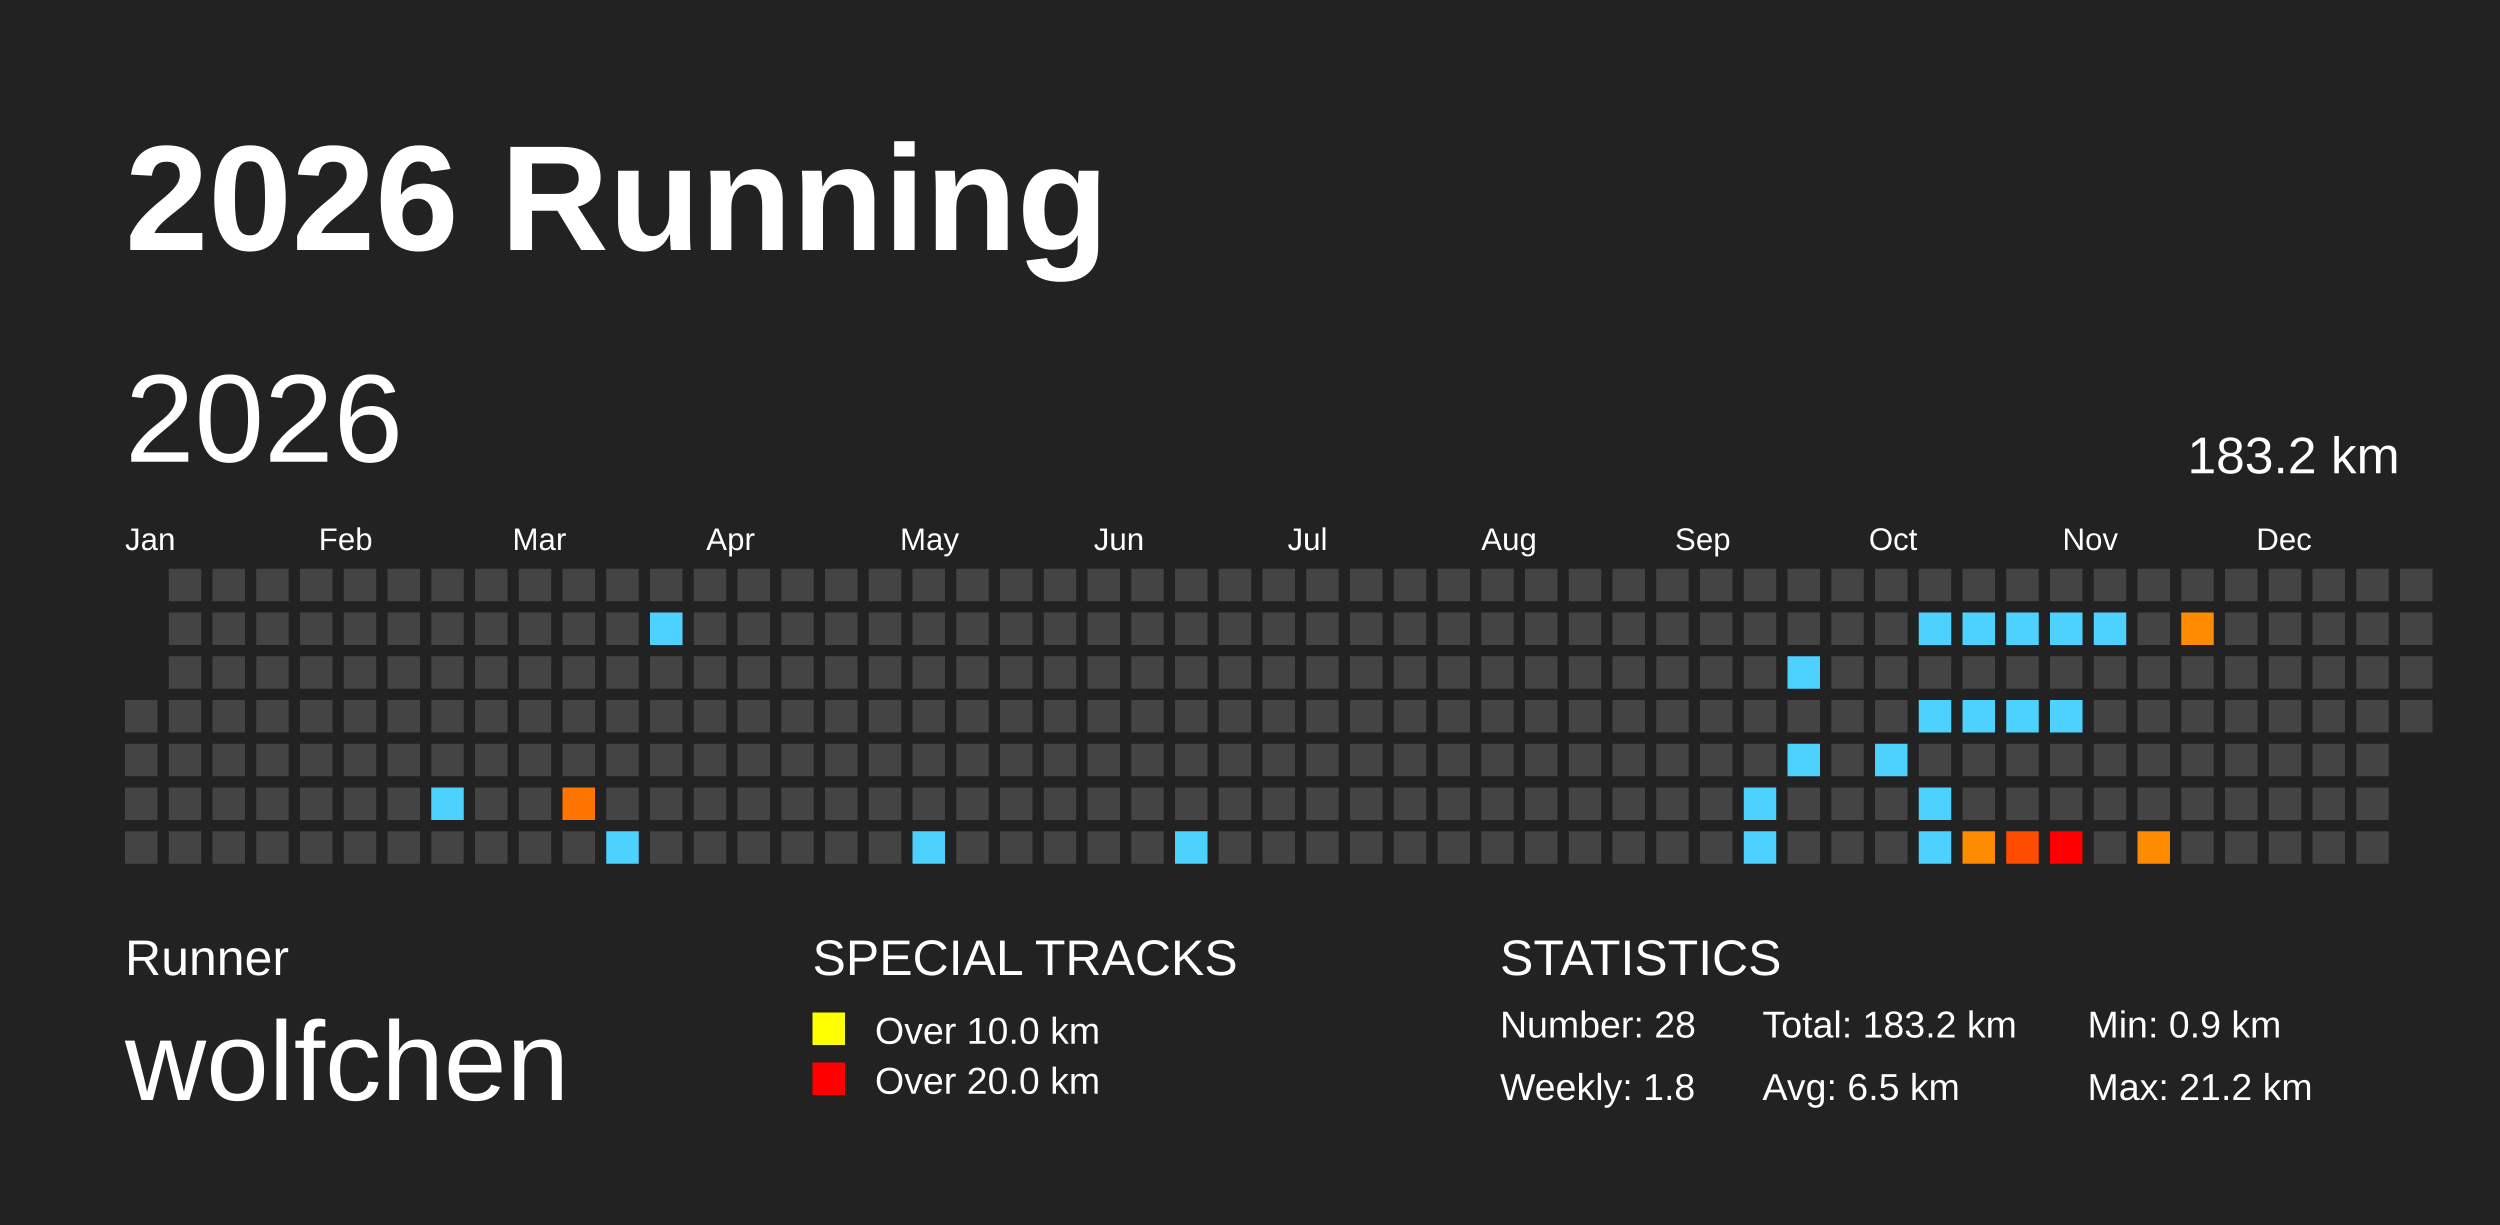
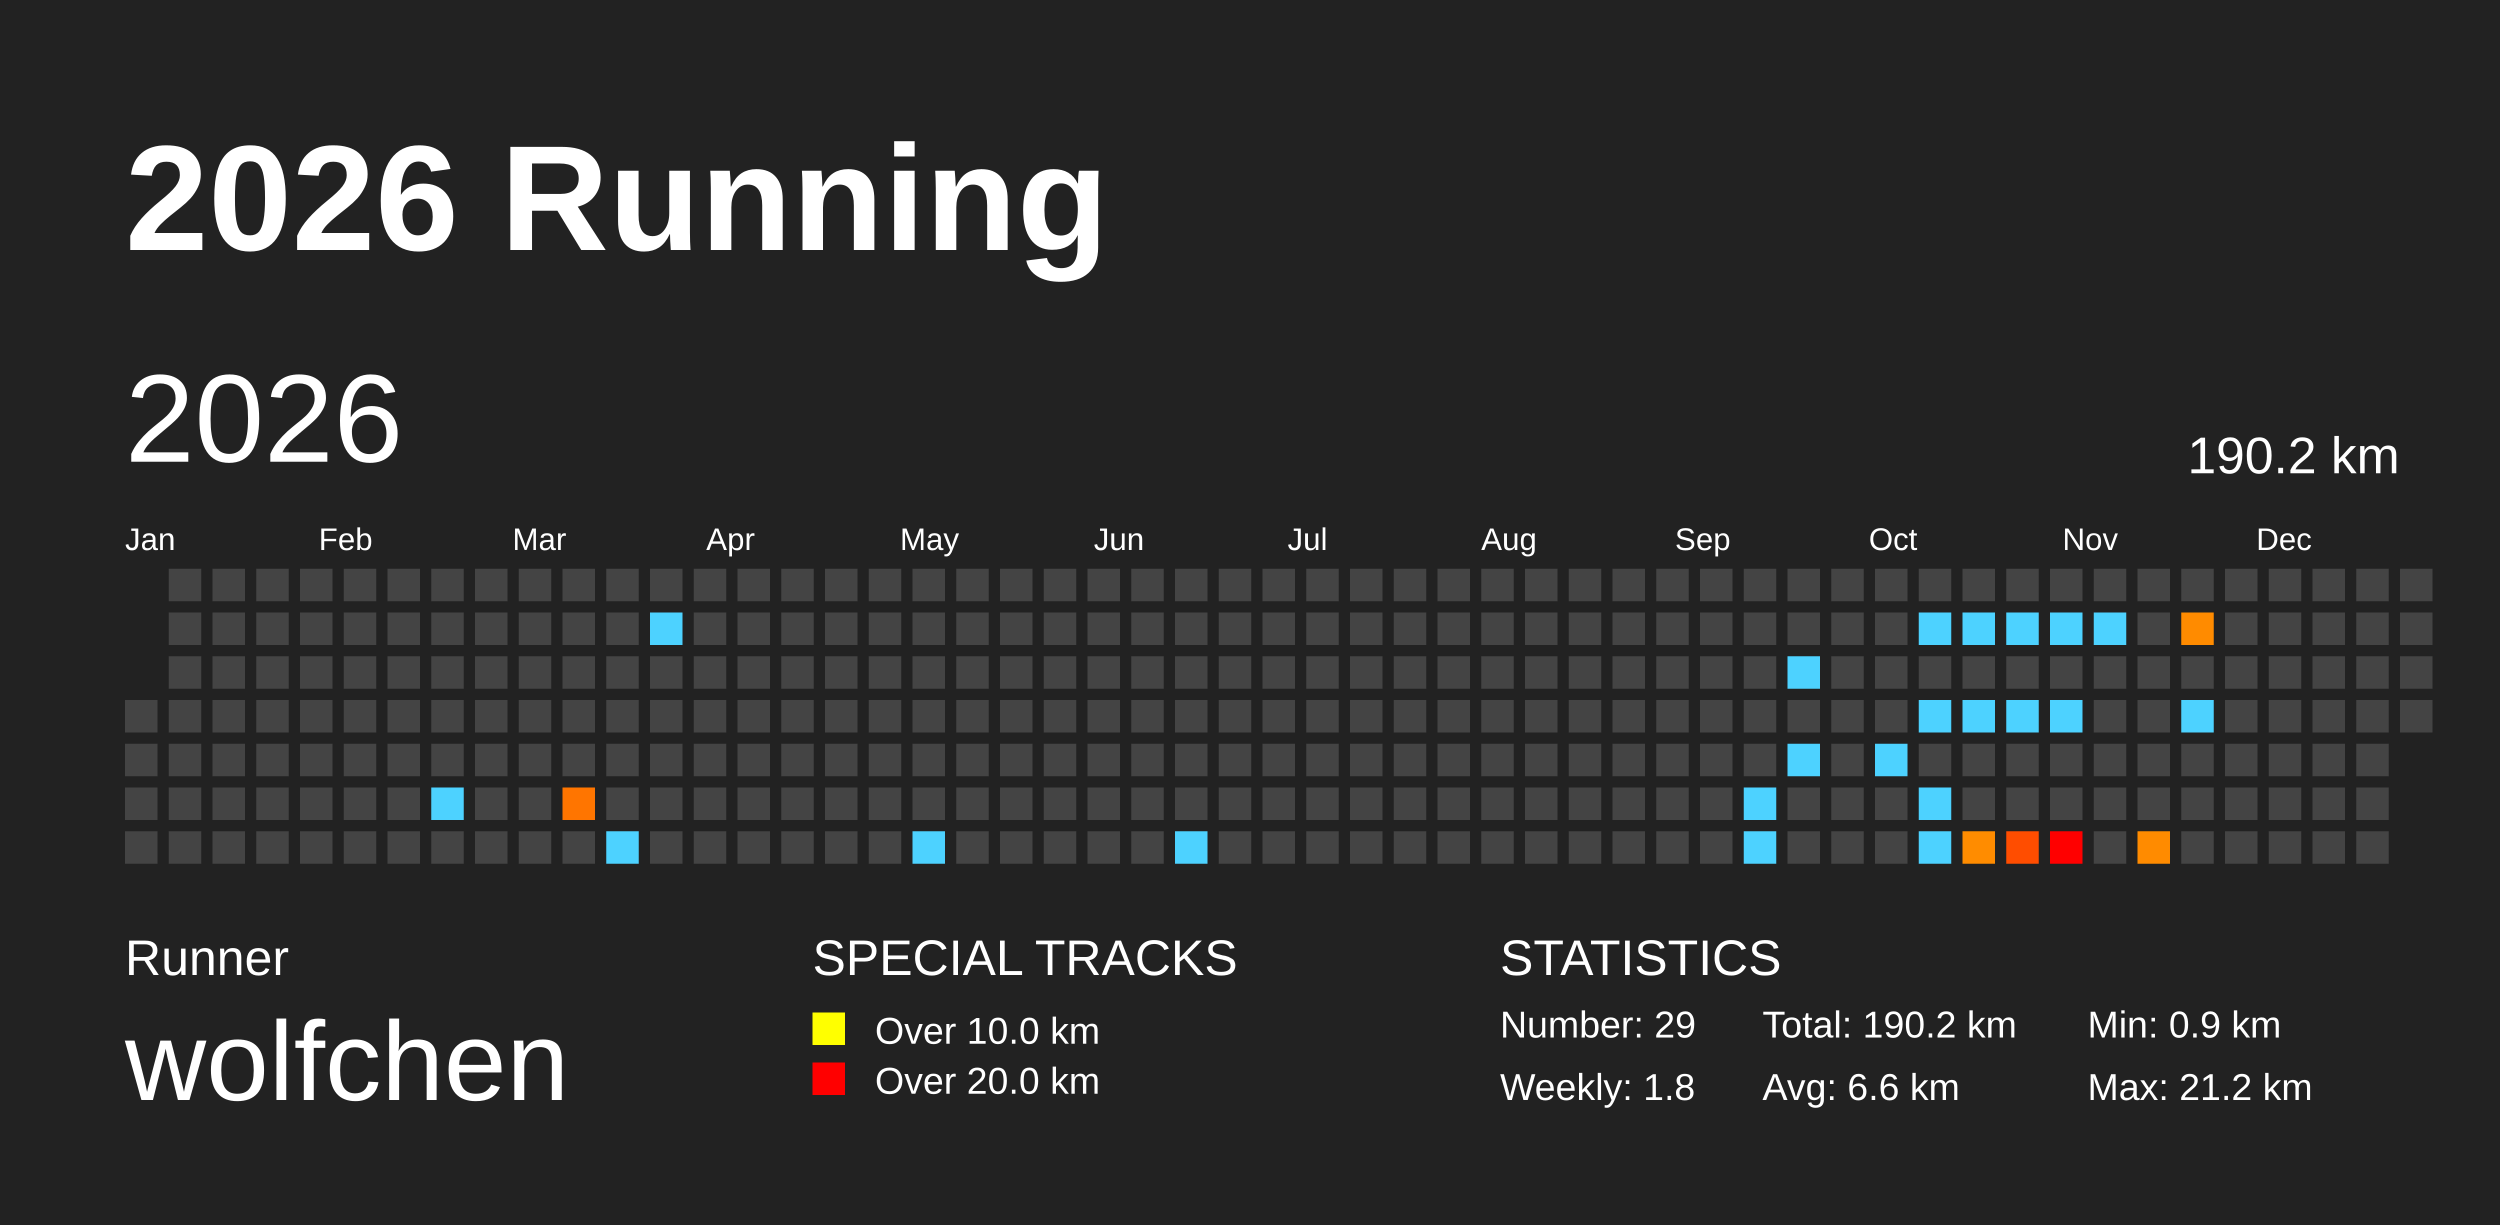
<svg xmlns="http://www.w3.org/2000/svg" baseProfile="full" height="98mm" version="1.1" viewBox="0,0,200,98" width="200mm">
  <defs />
  <rect fill="#222222" height="98" width="200" x="0" y="0" />
  <text fill="#FFFFFF" style="font-size:12px; font-family:Arial; font-weight:bold;" x="10" y="20">2026 Running</text>
  <text fill="#FFFFFF" style="font-size:4px; font-family:Arial" x="10" y="78">Runner</text>
  <text fill="#FFFFFF" style="font-size:9px; font-family:Arial" x="10" y="88">wolfchen</text>
  <text fill="#FFFFFF" style="font-size:4px; font-family:Arial" x="65" y="78">SPECIAL TRACKS</text>
  <rect fill="yellow" height="2.6" width="2.6" x="65" y="81" />
  <text fill="#FFFFFF" style="font-size:3px; font-family:Arial" x="70" y="83.5">Over 10.0 km</text>
  <rect fill="red" height="2.6" width="2.6" x="65" y="85" />
  <text fill="#FFFFFF" style="font-size:3px; font-family:Arial" x="70" y="87.5">Over 20.0 km</text>
  <text fill="#FFFFFF" style="font-size:4px; font-family:Arial" x="120" y="78">STATISTICS</text>
-   <text fill="#FFFFFF" style="font-size:3px; font-family:Arial" x="120" y="83">Number: 28</text>
+   <text fill="#FFFFFF" style="font-size:3px; font-family:Arial" x="120" y="83">Number: 29</text>
  <text fill="#FFFFFF" style="font-size:3px; font-family:Arial" x="120" y="88">Weekly: 1.8</text>
-   <text fill="#FFFFFF" style="font-size:3px; font-family:Arial" x="141" y="83">Total: 183.2 km</text>
-   <text fill="#FFFFFF" style="font-size:3px; font-family:Arial" x="141" y="88">Avg: 6.5 km</text>
+   <text fill="#FFFFFF" style="font-size:3px; font-family:Arial" x="141" y="83">Total: 190.2 km</text>
+   <text fill="#FFFFFF" style="font-size:3px; font-family:Arial" x="141" y="88">Avg: 6.6 km</text>
  <text fill="#FFFFFF" style="font-size:3px; font-family:Arial" x="167" y="83">Min: 0.9 km</text>
  <text fill="#FFFFFF" style="font-size:3px; font-family:Arial" x="167" y="88">Max: 21.2 km</text>
  <text dominant-baseline="hanging" fill="#FFFFFF" style="font-size:10.0px; font-family:Arial;" x="10" y="30">2026</text>
-   <text dominant-baseline="hanging" fill="#FFFFFF" style="font-size:4.125px; font-family:Arial;" x="175" y="35">183.2 km</text>
+   <text dominant-baseline="hanging" fill="#FFFFFF" style="font-size:4.125px; font-family:Arial;" x="175" y="35">190.2 km</text>
  <text fill="#FFFFFF" style="font-size:2.5px; font-family:Arial" x="10.0" y="44">Jan</text>
  <text fill="#FFFFFF" style="font-size:2.5px; font-family:Arial" x="25.5" y="44">Feb</text>
  <text fill="#FFFFFF" style="font-size:2.5px; font-family:Arial" x="41.0" y="44">Mar</text>
  <text fill="#FFFFFF" style="font-size:2.5px; font-family:Arial" x="56.5" y="44">Apr</text>
  <text fill="#FFFFFF" style="font-size:2.5px; font-family:Arial" x="72.0" y="44">May</text>
  <text fill="#FFFFFF" style="font-size:2.5px; font-family:Arial" x="87.5" y="44">Jun</text>
  <text fill="#FFFFFF" style="font-size:2.5px; font-family:Arial" x="103.0" y="44">Jul</text>
  <text fill="#FFFFFF" style="font-size:2.5px; font-family:Arial" x="118.5" y="44">Aug</text>
  <text fill="#FFFFFF" style="font-size:2.5px; font-family:Arial" x="134.0" y="44">Sep</text>
  <text fill="#FFFFFF" style="font-size:2.5px; font-family:Arial" x="149.5" y="44">Oct</text>
  <text fill="#FFFFFF" style="font-size:2.5px; font-family:Arial" x="165.0" y="44">Nov</text>
  <text fill="#FFFFFF" style="font-size:2.5px; font-family:Arial" x="180.5" y="44">Dec</text>
  <rect fill="#444444" height="2.6" width="2.6" x="10.0" y="56.0" />
  <rect fill="#444444" height="2.6" width="2.6" x="10.0" y="59.5" />
  <rect fill="#444444" height="2.6" width="2.6" x="10.0" y="63.0" />
  <rect fill="#444444" height="2.6" width="2.6" x="10.0" y="66.5" />
  <rect fill="#444444" height="2.6" width="2.6" x="13.5" y="45.5" />
  <rect fill="#444444" height="2.6" width="2.6" x="13.5" y="49.0" />
  <rect fill="#444444" height="2.6" width="2.6" x="13.5" y="52.5" />
  <rect fill="#444444" height="2.6" width="2.6" x="13.5" y="56.0" />
  <rect fill="#444444" height="2.6" width="2.6" x="13.5" y="59.5" />
  <rect fill="#444444" height="2.6" width="2.6" x="13.5" y="63.0" />
  <rect fill="#444444" height="2.6" width="2.6" x="13.5" y="66.5" />
  <rect fill="#444444" height="2.6" width="2.6" x="17.0" y="45.5" />
  <rect fill="#444444" height="2.6" width="2.6" x="17.0" y="49.0" />
  <rect fill="#444444" height="2.6" width="2.6" x="17.0" y="52.5" />
  <rect fill="#444444" height="2.6" width="2.6" x="17.0" y="56.0" />
  <rect fill="#444444" height="2.6" width="2.6" x="17.0" y="59.5" />
  <rect fill="#444444" height="2.6" width="2.6" x="17.0" y="63.0" />
  <rect fill="#444444" height="2.6" width="2.6" x="17.0" y="66.5" />
  <rect fill="#444444" height="2.6" width="2.6" x="20.5" y="45.5" />
  <rect fill="#444444" height="2.6" width="2.6" x="20.5" y="49.0" />
  <rect fill="#444444" height="2.6" width="2.6" x="20.5" y="52.5" />
  <rect fill="#444444" height="2.6" width="2.6" x="20.5" y="56.0" />
  <rect fill="#444444" height="2.6" width="2.6" x="20.5" y="59.5" />
  <rect fill="#444444" height="2.6" width="2.6" x="20.5" y="63.0" />
  <rect fill="#444444" height="2.6" width="2.6" x="20.5" y="66.5" />
  <rect fill="#444444" height="2.6" width="2.6" x="24.0" y="45.5" />
  <rect fill="#444444" height="2.6" width="2.6" x="24.0" y="49.0" />
  <rect fill="#444444" height="2.6" width="2.6" x="24.0" y="52.5" />
  <rect fill="#444444" height="2.6" width="2.6" x="24.0" y="56.0" />
  <rect fill="#444444" height="2.6" width="2.6" x="24.0" y="59.5" />
  <rect fill="#444444" height="2.6" width="2.6" x="24.0" y="63.0" />
  <rect fill="#444444" height="2.6" width="2.6" x="24.0" y="66.5" />
  <rect fill="#444444" height="2.6" width="2.6" x="27.5" y="45.5" />
  <rect fill="#444444" height="2.6" width="2.6" x="27.5" y="49.0" />
  <rect fill="#444444" height="2.6" width="2.6" x="27.5" y="52.5" />
  <rect fill="#444444" height="2.6" width="2.6" x="27.5" y="56.0" />
  <rect fill="#444444" height="2.6" width="2.6" x="27.5" y="59.5" />
  <rect fill="#444444" height="2.6" width="2.6" x="27.5" y="63.0" />
  <rect fill="#444444" height="2.6" width="2.6" x="27.5" y="66.5" />
  <rect fill="#444444" height="2.6" width="2.6" x="31.0" y="45.5" />
  <rect fill="#444444" height="2.6" width="2.6" x="31.0" y="49.0" />
  <rect fill="#444444" height="2.6" width="2.6" x="31.0" y="52.5" />
  <rect fill="#444444" height="2.6" width="2.6" x="31.0" y="56.0" />
  <rect fill="#444444" height="2.6" width="2.6" x="31.0" y="59.5" />
  <rect fill="#444444" height="2.6" width="2.6" x="31.0" y="63.0" />
  <rect fill="#444444" height="2.6" width="2.6" x="31.0" y="66.5" />
  <rect fill="#444444" height="2.6" width="2.6" x="34.5" y="45.5" />
  <rect fill="#444444" height="2.6" width="2.6" x="34.5" y="49.0" />
  <rect fill="#444444" height="2.6" width="2.6" x="34.5" y="52.5" />
  <rect fill="#444444" height="2.6" width="2.6" x="34.5" y="56.0" />
  <rect fill="#444444" height="2.6" width="2.6" x="34.5" y="59.5" />
  <rect fill="#4dd2ff" height="2.6" width="2.6" x="34.5" y="63.0" />
  <rect fill="#444444" height="2.6" width="2.6" x="34.5" y="66.5" />
  <rect fill="#444444" height="2.6" width="2.6" x="38.0" y="45.5" />
  <rect fill="#444444" height="2.6" width="2.6" x="38.0" y="49.0" />
  <rect fill="#444444" height="2.6" width="2.6" x="38.0" y="52.5" />
  <rect fill="#444444" height="2.6" width="2.6" x="38.0" y="56.0" />
  <rect fill="#444444" height="2.6" width="2.6" x="38.0" y="59.5" />
  <rect fill="#444444" height="2.6" width="2.6" x="38.0" y="63.0" />
  <rect fill="#444444" height="2.6" width="2.6" x="38.0" y="66.5" />
  <rect fill="#444444" height="2.6" width="2.6" x="41.5" y="45.5" />
  <rect fill="#444444" height="2.6" width="2.6" x="41.5" y="49.0" />
  <rect fill="#444444" height="2.6" width="2.6" x="41.5" y="52.5" />
  <rect fill="#444444" height="2.6" width="2.6" x="41.5" y="56.0" />
  <rect fill="#444444" height="2.6" width="2.6" x="41.5" y="59.5" />
  <rect fill="#444444" height="2.6" width="2.6" x="41.5" y="63.0" />
  <rect fill="#444444" height="2.6" width="2.6" x="41.5" y="66.5" />
  <rect fill="#444444" height="2.6" width="2.6" x="45.0" y="45.5" />
  <rect fill="#444444" height="2.6" width="2.6" x="45.0" y="49.0" />
  <rect fill="#444444" height="2.6" width="2.6" x="45.0" y="52.5" />
  <rect fill="#444444" height="2.6" width="2.6" x="45.0" y="56.0" />
  <rect fill="#444444" height="2.6" width="2.6" x="45.0" y="59.5" />
  <rect fill="#ff7500" height="2.6" width="2.6" x="45.0" y="63.0" />
  <rect fill="#444444" height="2.6" width="2.6" x="45.0" y="66.5" />
  <rect fill="#444444" height="2.6" width="2.6" x="48.5" y="45.5" />
  <rect fill="#444444" height="2.6" width="2.6" x="48.5" y="49.0" />
  <rect fill="#444444" height="2.6" width="2.6" x="48.5" y="52.5" />
  <rect fill="#444444" height="2.6" width="2.6" x="48.5" y="56.0" />
  <rect fill="#444444" height="2.6" width="2.6" x="48.5" y="59.5" />
  <rect fill="#444444" height="2.6" width="2.6" x="48.5" y="63.0" />
  <rect fill="#4dd2ff" height="2.6" width="2.6" x="48.5" y="66.5" />
  <rect fill="#444444" height="2.6" width="2.6" x="52.0" y="45.5" />
  <rect fill="#4dd2ff" height="2.6" width="2.6" x="52.0" y="49.0" />
  <rect fill="#444444" height="2.6" width="2.6" x="52.0" y="52.5" />
  <rect fill="#444444" height="2.6" width="2.6" x="52.0" y="56.0" />
  <rect fill="#444444" height="2.6" width="2.6" x="52.0" y="59.5" />
  <rect fill="#444444" height="2.6" width="2.6" x="52.0" y="63.0" />
  <rect fill="#444444" height="2.6" width="2.6" x="52.0" y="66.5" />
  <rect fill="#444444" height="2.6" width="2.6" x="55.5" y="45.5" />
  <rect fill="#444444" height="2.6" width="2.6" x="55.5" y="49.0" />
  <rect fill="#444444" height="2.6" width="2.6" x="55.5" y="52.5" />
  <rect fill="#444444" height="2.6" width="2.6" x="55.5" y="56.0" />
  <rect fill="#444444" height="2.6" width="2.6" x="55.5" y="59.5" />
  <rect fill="#444444" height="2.6" width="2.6" x="55.5" y="63.0" />
  <rect fill="#444444" height="2.6" width="2.6" x="55.5" y="66.5" />
  <rect fill="#444444" height="2.6" width="2.6" x="59.0" y="45.5" />
  <rect fill="#444444" height="2.6" width="2.6" x="59.0" y="49.0" />
  <rect fill="#444444" height="2.6" width="2.6" x="59.0" y="52.5" />
  <rect fill="#444444" height="2.6" width="2.6" x="59.0" y="56.0" />
  <rect fill="#444444" height="2.6" width="2.6" x="59.0" y="59.5" />
  <rect fill="#444444" height="2.6" width="2.6" x="59.0" y="63.0" />
  <rect fill="#444444" height="2.6" width="2.6" x="59.0" y="66.5" />
  <rect fill="#444444" height="2.6" width="2.6" x="62.5" y="45.5" />
  <rect fill="#444444" height="2.6" width="2.6" x="62.5" y="49.0" />
  <rect fill="#444444" height="2.6" width="2.6" x="62.5" y="52.5" />
  <rect fill="#444444" height="2.6" width="2.6" x="62.5" y="56.0" />
  <rect fill="#444444" height="2.6" width="2.6" x="62.5" y="59.5" />
  <rect fill="#444444" height="2.6" width="2.6" x="62.5" y="63.0" />
  <rect fill="#444444" height="2.6" width="2.6" x="62.5" y="66.5" />
  <rect fill="#444444" height="2.6" width="2.6" x="66.0" y="45.5" />
  <rect fill="#444444" height="2.6" width="2.6" x="66.0" y="49.0" />
  <rect fill="#444444" height="2.6" width="2.6" x="66.0" y="52.5" />
  <rect fill="#444444" height="2.6" width="2.6" x="66.0" y="56.0" />
  <rect fill="#444444" height="2.6" width="2.6" x="66.0" y="59.5" />
  <rect fill="#444444" height="2.6" width="2.6" x="66.0" y="63.0" />
  <rect fill="#444444" height="2.6" width="2.6" x="66.0" y="66.5" />
  <rect fill="#444444" height="2.6" width="2.6" x="69.5" y="45.5" />
  <rect fill="#444444" height="2.6" width="2.6" x="69.5" y="49.0" />
  <rect fill="#444444" height="2.6" width="2.6" x="69.5" y="52.5" />
  <rect fill="#444444" height="2.6" width="2.6" x="69.5" y="56.0" />
  <rect fill="#444444" height="2.6" width="2.6" x="69.5" y="59.5" />
  <rect fill="#444444" height="2.6" width="2.6" x="69.5" y="63.0" />
  <rect fill="#444444" height="2.6" width="2.6" x="69.5" y="66.5" />
  <rect fill="#444444" height="2.6" width="2.6" x="73.0" y="45.5" />
  <rect fill="#444444" height="2.6" width="2.6" x="73.0" y="49.0" />
  <rect fill="#444444" height="2.6" width="2.6" x="73.0" y="52.5" />
  <rect fill="#444444" height="2.6" width="2.6" x="73.0" y="56.0" />
  <rect fill="#444444" height="2.6" width="2.6" x="73.0" y="59.5" />
  <rect fill="#444444" height="2.6" width="2.6" x="73.0" y="63.0" />
  <rect fill="#4dd2ff" height="2.6" width="2.6" x="73.0" y="66.5" />
  <rect fill="#444444" height="2.6" width="2.6" x="76.5" y="45.5" />
  <rect fill="#444444" height="2.6" width="2.6" x="76.5" y="49.0" />
  <rect fill="#444444" height="2.6" width="2.6" x="76.5" y="52.5" />
  <rect fill="#444444" height="2.6" width="2.6" x="76.5" y="56.0" />
  <rect fill="#444444" height="2.6" width="2.6" x="76.5" y="59.5" />
  <rect fill="#444444" height="2.6" width="2.6" x="76.5" y="63.0" />
  <rect fill="#444444" height="2.6" width="2.6" x="76.5" y="66.5" />
  <rect fill="#444444" height="2.6" width="2.6" x="80.0" y="45.5" />
  <rect fill="#444444" height="2.6" width="2.6" x="80.0" y="49.0" />
  <rect fill="#444444" height="2.6" width="2.6" x="80.0" y="52.5" />
  <rect fill="#444444" height="2.6" width="2.6" x="80.0" y="56.0" />
  <rect fill="#444444" height="2.6" width="2.6" x="80.0" y="59.5" />
  <rect fill="#444444" height="2.6" width="2.6" x="80.0" y="63.0" />
  <rect fill="#444444" height="2.6" width="2.6" x="80.0" y="66.5" />
  <rect fill="#444444" height="2.6" width="2.6" x="83.5" y="45.5" />
  <rect fill="#444444" height="2.6" width="2.6" x="83.5" y="49.0" />
  <rect fill="#444444" height="2.6" width="2.6" x="83.5" y="52.5" />
  <rect fill="#444444" height="2.6" width="2.6" x="83.5" y="56.0" />
  <rect fill="#444444" height="2.6" width="2.6" x="83.5" y="59.5" />
  <rect fill="#444444" height="2.6" width="2.6" x="83.5" y="63.0" />
  <rect fill="#444444" height="2.6" width="2.6" x="83.5" y="66.5" />
  <rect fill="#444444" height="2.6" width="2.6" x="87.0" y="45.5" />
  <rect fill="#444444" height="2.6" width="2.6" x="87.0" y="49.0" />
  <rect fill="#444444" height="2.6" width="2.6" x="87.0" y="52.5" />
  <rect fill="#444444" height="2.6" width="2.6" x="87.0" y="56.0" />
  <rect fill="#444444" height="2.6" width="2.6" x="87.0" y="59.5" />
  <rect fill="#444444" height="2.6" width="2.6" x="87.0" y="63.0" />
  <rect fill="#444444" height="2.6" width="2.6" x="87.0" y="66.5" />
  <rect fill="#444444" height="2.6" width="2.6" x="90.5" y="45.5" />
  <rect fill="#444444" height="2.6" width="2.6" x="90.5" y="49.0" />
  <rect fill="#444444" height="2.6" width="2.6" x="90.5" y="52.5" />
  <rect fill="#444444" height="2.6" width="2.6" x="90.5" y="56.0" />
  <rect fill="#444444" height="2.6" width="2.6" x="90.5" y="59.5" />
  <rect fill="#444444" height="2.6" width="2.6" x="90.5" y="63.0" />
  <rect fill="#444444" height="2.6" width="2.6" x="90.5" y="66.5" />
  <rect fill="#444444" height="2.6" width="2.6" x="94.0" y="45.5" />
  <rect fill="#444444" height="2.6" width="2.6" x="94.0" y="49.0" />
  <rect fill="#444444" height="2.6" width="2.6" x="94.0" y="52.5" />
  <rect fill="#444444" height="2.6" width="2.6" x="94.0" y="56.0" />
  <rect fill="#444444" height="2.6" width="2.6" x="94.0" y="59.5" />
  <rect fill="#444444" height="2.6" width="2.6" x="94.0" y="63.0" />
  <rect fill="#4dd2ff" height="2.6" width="2.6" x="94.0" y="66.5" />
  <rect fill="#444444" height="2.6" width="2.6" x="97.5" y="45.5" />
  <rect fill="#444444" height="2.6" width="2.6" x="97.5" y="49.0" />
  <rect fill="#444444" height="2.6" width="2.6" x="97.5" y="52.5" />
  <rect fill="#444444" height="2.6" width="2.6" x="97.5" y="56.0" />
  <rect fill="#444444" height="2.6" width="2.6" x="97.5" y="59.5" />
  <rect fill="#444444" height="2.6" width="2.6" x="97.5" y="63.0" />
  <rect fill="#444444" height="2.6" width="2.6" x="97.5" y="66.5" />
  <rect fill="#444444" height="2.6" width="2.6" x="101.0" y="45.5" />
  <rect fill="#444444" height="2.6" width="2.6" x="101.0" y="49.0" />
  <rect fill="#444444" height="2.6" width="2.6" x="101.0" y="52.5" />
  <rect fill="#444444" height="2.6" width="2.6" x="101.0" y="56.0" />
  <rect fill="#444444" height="2.6" width="2.6" x="101.0" y="59.5" />
  <rect fill="#444444" height="2.6" width="2.6" x="101.0" y="63.0" />
  <rect fill="#444444" height="2.6" width="2.6" x="101.0" y="66.5" />
  <rect fill="#444444" height="2.6" width="2.6" x="104.5" y="45.5" />
  <rect fill="#444444" height="2.6" width="2.6" x="104.5" y="49.0" />
  <rect fill="#444444" height="2.6" width="2.6" x="104.5" y="52.5" />
  <rect fill="#444444" height="2.6" width="2.6" x="104.5" y="56.0" />
  <rect fill="#444444" height="2.6" width="2.6" x="104.5" y="59.5" />
  <rect fill="#444444" height="2.6" width="2.6" x="104.5" y="63.0" />
  <rect fill="#444444" height="2.6" width="2.6" x="104.5" y="66.5" />
  <rect fill="#444444" height="2.6" width="2.6" x="108.0" y="45.5" />
  <rect fill="#444444" height="2.6" width="2.6" x="108.0" y="49.0" />
  <rect fill="#444444" height="2.6" width="2.6" x="108.0" y="52.5" />
  <rect fill="#444444" height="2.6" width="2.6" x="108.0" y="56.0" />
  <rect fill="#444444" height="2.6" width="2.6" x="108.0" y="59.5" />
  <rect fill="#444444" height="2.6" width="2.6" x="108.0" y="63.0" />
  <rect fill="#444444" height="2.6" width="2.6" x="108.0" y="66.5" />
  <rect fill="#444444" height="2.6" width="2.6" x="111.5" y="45.5" />
  <rect fill="#444444" height="2.6" width="2.6" x="111.5" y="49.0" />
  <rect fill="#444444" height="2.6" width="2.6" x="111.5" y="52.5" />
  <rect fill="#444444" height="2.6" width="2.6" x="111.5" y="56.0" />
  <rect fill="#444444" height="2.6" width="2.6" x="111.5" y="59.5" />
  <rect fill="#444444" height="2.6" width="2.6" x="111.5" y="63.0" />
  <rect fill="#444444" height="2.6" width="2.6" x="111.5" y="66.5" />
  <rect fill="#444444" height="2.6" width="2.6" x="115.0" y="45.5" />
  <rect fill="#444444" height="2.6" width="2.6" x="115.0" y="49.0" />
  <rect fill="#444444" height="2.6" width="2.6" x="115.0" y="52.5" />
  <rect fill="#444444" height="2.6" width="2.6" x="115.0" y="56.0" />
  <rect fill="#444444" height="2.6" width="2.6" x="115.0" y="59.5" />
  <rect fill="#444444" height="2.6" width="2.6" x="115.0" y="63.0" />
  <rect fill="#444444" height="2.6" width="2.6" x="115.0" y="66.5" />
  <rect fill="#444444" height="2.6" width="2.6" x="118.5" y="45.5" />
  <rect fill="#444444" height="2.6" width="2.6" x="118.5" y="49.0" />
  <rect fill="#444444" height="2.6" width="2.6" x="118.5" y="52.5" />
  <rect fill="#444444" height="2.6" width="2.6" x="118.5" y="56.0" />
  <rect fill="#444444" height="2.6" width="2.6" x="118.5" y="59.5" />
  <rect fill="#444444" height="2.6" width="2.6" x="118.5" y="63.0" />
  <rect fill="#444444" height="2.6" width="2.6" x="118.5" y="66.5" />
  <rect fill="#444444" height="2.6" width="2.6" x="122.0" y="45.5" />
  <rect fill="#444444" height="2.6" width="2.6" x="122.0" y="49.0" />
  <rect fill="#444444" height="2.6" width="2.6" x="122.0" y="52.5" />
  <rect fill="#444444" height="2.6" width="2.6" x="122.0" y="56.0" />
  <rect fill="#444444" height="2.6" width="2.6" x="122.0" y="59.5" />
  <rect fill="#444444" height="2.6" width="2.6" x="122.0" y="63.0" />
  <rect fill="#444444" height="2.6" width="2.6" x="122.0" y="66.5" />
  <rect fill="#444444" height="2.6" width="2.6" x="125.5" y="45.5" />
  <rect fill="#444444" height="2.6" width="2.6" x="125.5" y="49.0" />
  <rect fill="#444444" height="2.6" width="2.6" x="125.5" y="52.5" />
  <rect fill="#444444" height="2.6" width="2.6" x="125.5" y="56.0" />
  <rect fill="#444444" height="2.6" width="2.6" x="125.5" y="59.5" />
  <rect fill="#444444" height="2.6" width="2.6" x="125.5" y="63.0" />
  <rect fill="#444444" height="2.6" width="2.6" x="125.5" y="66.5" />
  <rect fill="#444444" height="2.6" width="2.6" x="129.0" y="45.5" />
  <rect fill="#444444" height="2.6" width="2.6" x="129.0" y="49.0" />
  <rect fill="#444444" height="2.6" width="2.6" x="129.0" y="52.5" />
  <rect fill="#444444" height="2.6" width="2.6" x="129.0" y="56.0" />
  <rect fill="#444444" height="2.6" width="2.6" x="129.0" y="59.5" />
  <rect fill="#444444" height="2.6" width="2.6" x="129.0" y="63.0" />
  <rect fill="#444444" height="2.6" width="2.6" x="129.0" y="66.5" />
  <rect fill="#444444" height="2.6" width="2.6" x="132.5" y="45.5" />
  <rect fill="#444444" height="2.6" width="2.6" x="132.5" y="49.0" />
  <rect fill="#444444" height="2.6" width="2.6" x="132.5" y="52.5" />
  <rect fill="#444444" height="2.6" width="2.6" x="132.5" y="56.0" />
  <rect fill="#444444" height="2.6" width="2.6" x="132.5" y="59.5" />
  <rect fill="#444444" height="2.6" width="2.6" x="132.5" y="63.0" />
  <rect fill="#444444" height="2.6" width="2.6" x="132.5" y="66.5" />
  <rect fill="#444444" height="2.6" width="2.6" x="136.0" y="45.5" />
  <rect fill="#444444" height="2.6" width="2.6" x="136.0" y="49.0" />
  <rect fill="#444444" height="2.6" width="2.6" x="136.0" y="52.5" />
  <rect fill="#444444" height="2.6" width="2.6" x="136.0" y="56.0" />
  <rect fill="#444444" height="2.6" width="2.6" x="136.0" y="59.5" />
  <rect fill="#444444" height="2.6" width="2.6" x="136.0" y="63.0" />
  <rect fill="#444444" height="2.6" width="2.6" x="136.0" y="66.5" />
  <rect fill="#444444" height="2.6" width="2.6" x="139.5" y="45.5" />
  <rect fill="#444444" height="2.6" width="2.6" x="139.5" y="49.0" />
  <rect fill="#444444" height="2.6" width="2.6" x="139.5" y="52.5" />
  <rect fill="#444444" height="2.6" width="2.6" x="139.5" y="56.0" />
  <rect fill="#444444" height="2.6" width="2.6" x="139.5" y="59.5" />
  <rect fill="#4dd2ff" height="2.6" width="2.6" x="139.5" y="63.0" />
  <rect fill="#4dd2ff" height="2.6" width="2.6" x="139.5" y="66.5" />
  <rect fill="#444444" height="2.6" width="2.6" x="143.0" y="45.5" />
  <rect fill="#444444" height="2.6" width="2.6" x="143.0" y="49.0" />
  <rect fill="#4dd2ff" height="2.6" width="2.6" x="143.0" y="52.5" />
  <rect fill="#444444" height="2.6" width="2.6" x="143.0" y="56.0" />
  <rect fill="#4dd2ff" height="2.6" width="2.6" x="143.0" y="59.5" />
  <rect fill="#444444" height="2.6" width="2.6" x="143.0" y="63.0" />
  <rect fill="#444444" height="2.6" width="2.6" x="143.0" y="66.5" />
  <rect fill="#444444" height="2.6" width="2.6" x="146.5" y="45.5" />
  <rect fill="#444444" height="2.6" width="2.6" x="146.5" y="49.0" />
  <rect fill="#444444" height="2.6" width="2.6" x="146.5" y="52.5" />
  <rect fill="#444444" height="2.6" width="2.6" x="146.5" y="56.0" />
  <rect fill="#444444" height="2.6" width="2.6" x="146.5" y="59.5" />
  <rect fill="#444444" height="2.6" width="2.6" x="146.5" y="63.0" />
  <rect fill="#444444" height="2.6" width="2.6" x="146.5" y="66.5" />
  <rect fill="#444444" height="2.6" width="2.6" x="150.0" y="45.5" />
  <rect fill="#444444" height="2.6" width="2.6" x="150.0" y="49.0" />
  <rect fill="#444444" height="2.6" width="2.6" x="150.0" y="52.5" />
  <rect fill="#444444" height="2.6" width="2.6" x="150.0" y="56.0" />
  <rect fill="#4dd2ff" height="2.6" width="2.6" x="150.0" y="59.5" />
  <rect fill="#444444" height="2.6" width="2.6" x="150.0" y="63.0" />
  <rect fill="#444444" height="2.6" width="2.6" x="150.0" y="66.5" />
  <rect fill="#444444" height="2.6" width="2.6" x="153.5" y="45.5" />
  <rect fill="#4dd2ff" height="2.6" width="2.6" x="153.5" y="49.0" />
  <rect fill="#444444" height="2.6" width="2.6" x="153.5" y="52.5" />
  <rect fill="#4dd2ff" height="2.6" width="2.6" x="153.5" y="56.0" />
  <rect fill="#444444" height="2.6" width="2.6" x="153.5" y="59.5" />
  <rect fill="#4dd2ff" height="2.6" width="2.6" x="153.5" y="63.0" />
  <rect fill="#4dd2ff" height="2.6" width="2.6" x="153.5" y="66.5" />
  <rect fill="#444444" height="2.6" width="2.6" x="157.0" y="45.5" />
  <rect fill="#4dd2ff" height="2.6" width="2.6" x="157.0" y="49.0" />
  <rect fill="#444444" height="2.6" width="2.6" x="157.0" y="52.5" />
  <rect fill="#4dd2ff" height="2.6" width="2.6" x="157.0" y="56.0" />
  <rect fill="#444444" height="2.6" width="2.6" x="157.0" y="59.5" />
  <rect fill="#444444" height="2.6" width="2.6" x="157.0" y="63.0" />
  <rect fill="#ff8c00" height="2.6" width="2.6" x="157.0" y="66.5" />
  <rect fill="#444444" height="2.6" width="2.6" x="160.5" y="45.5" />
  <rect fill="#4dd2ff" height="2.6" width="2.6" x="160.5" y="49.0" />
  <rect fill="#444444" height="2.6" width="2.6" x="160.5" y="52.5" />
  <rect fill="#4dd2ff" height="2.6" width="2.6" x="160.5" y="56.0" />
  <rect fill="#444444" height="2.6" width="2.6" x="160.5" y="59.5" />
  <rect fill="#444444" height="2.6" width="2.6" x="160.5" y="63.0" />
  <rect fill="#ff4d00" height="2.6" width="2.6" x="160.5" y="66.5" />
  <rect fill="#444444" height="2.6" width="2.6" x="164.0" y="45.5" />
  <rect fill="#4dd2ff" height="2.6" width="2.6" x="164.0" y="49.0" />
  <rect fill="#444444" height="2.6" width="2.6" x="164.0" y="52.5" />
  <rect fill="#4dd2ff" height="2.6" width="2.6" x="164.0" y="56.0" />
  <rect fill="#444444" height="2.6" width="2.6" x="164.0" y="59.5" />
  <rect fill="#444444" height="2.6" width="2.6" x="164.0" y="63.0" />
  <rect fill="red" height="2.6" width="2.6" x="164.0" y="66.5" />
  <rect fill="#444444" height="2.6" width="2.6" x="167.5" y="45.5" />
  <rect fill="#4dd2ff" height="2.6" width="2.6" x="167.5" y="49.0" />
  <rect fill="#444444" height="2.6" width="2.6" x="167.5" y="52.5" />
  <rect fill="#444444" height="2.6" width="2.6" x="167.5" y="56.0" />
  <rect fill="#444444" height="2.6" width="2.6" x="167.5" y="59.5" />
  <rect fill="#444444" height="2.6" width="2.6" x="167.5" y="63.0" />
  <rect fill="#444444" height="2.6" width="2.6" x="167.5" y="66.5" />
  <rect fill="#444444" height="2.6" width="2.6" x="171.0" y="45.5" />
  <rect fill="#444444" height="2.6" width="2.6" x="171.0" y="49.0" />
  <rect fill="#444444" height="2.6" width="2.6" x="171.0" y="52.5" />
  <rect fill="#444444" height="2.6" width="2.6" x="171.0" y="56.0" />
  <rect fill="#444444" height="2.6" width="2.6" x="171.0" y="59.5" />
  <rect fill="#444444" height="2.6" width="2.6" x="171.0" y="63.0" />
  <rect fill="#ff8b00" height="2.6" width="2.6" x="171.0" y="66.5" />
  <rect fill="#444444" height="2.6" width="2.6" x="174.5" y="45.5" />
  <rect fill="#ff8b00" height="2.6" width="2.6" x="174.5" y="49.0" />
  <rect fill="#444444" height="2.6" width="2.6" x="174.5" y="52.5" />
-   <rect fill="#444444" height="2.6" width="2.6" x="174.5" y="56.0" />
+   <rect fill="#4dd2ff" height="2.6" width="2.6" x="174.5" y="56.0" />
  <rect fill="#444444" height="2.6" width="2.6" x="174.5" y="59.5" />
  <rect fill="#444444" height="2.6" width="2.6" x="174.5" y="63.0" />
  <rect fill="#444444" height="2.6" width="2.6" x="174.5" y="66.5" />
  <rect fill="#444444" height="2.6" width="2.6" x="178.0" y="45.5" />
  <rect fill="#444444" height="2.6" width="2.6" x="178.0" y="49.0" />
  <rect fill="#444444" height="2.6" width="2.6" x="178.0" y="52.5" />
  <rect fill="#444444" height="2.6" width="2.6" x="178.0" y="56.0" />
  <rect fill="#444444" height="2.6" width="2.6" x="178.0" y="59.5" />
  <rect fill="#444444" height="2.6" width="2.6" x="178.0" y="63.0" />
  <rect fill="#444444" height="2.6" width="2.6" x="178.0" y="66.5" />
  <rect fill="#444444" height="2.6" width="2.6" x="181.5" y="45.5" />
  <rect fill="#444444" height="2.6" width="2.6" x="181.5" y="49.0" />
  <rect fill="#444444" height="2.6" width="2.6" x="181.5" y="52.5" />
  <rect fill="#444444" height="2.6" width="2.6" x="181.5" y="56.0" />
  <rect fill="#444444" height="2.6" width="2.6" x="181.5" y="59.5" />
  <rect fill="#444444" height="2.6" width="2.6" x="181.5" y="63.0" />
  <rect fill="#444444" height="2.6" width="2.6" x="181.5" y="66.5" />
  <rect fill="#444444" height="2.6" width="2.6" x="185.0" y="45.5" />
  <rect fill="#444444" height="2.6" width="2.6" x="185.0" y="49.0" />
  <rect fill="#444444" height="2.6" width="2.6" x="185.0" y="52.5" />
  <rect fill="#444444" height="2.6" width="2.6" x="185.0" y="56.0" />
  <rect fill="#444444" height="2.6" width="2.6" x="185.0" y="59.5" />
  <rect fill="#444444" height="2.6" width="2.6" x="185.0" y="63.0" />
  <rect fill="#444444" height="2.6" width="2.6" x="185.0" y="66.5" />
  <rect fill="#444444" height="2.6" width="2.6" x="188.5" y="45.5" />
  <rect fill="#444444" height="2.6" width="2.6" x="188.5" y="49.0" />
  <rect fill="#444444" height="2.6" width="2.6" x="188.5" y="52.5" />
  <rect fill="#444444" height="2.6" width="2.6" x="188.5" y="56.0" />
  <rect fill="#444444" height="2.6" width="2.6" x="188.5" y="59.5" />
  <rect fill="#444444" height="2.6" width="2.6" x="188.5" y="63.0" />
  <rect fill="#444444" height="2.6" width="2.6" x="188.5" y="66.5" />
  <rect fill="#444444" height="2.6" width="2.6" x="192.0" y="45.5" />
  <rect fill="#444444" height="2.6" width="2.6" x="192.0" y="49.0" />
  <rect fill="#444444" height="2.6" width="2.6" x="192.0" y="52.5" />
  <rect fill="#444444" height="2.6" width="2.6" x="192.0" y="56.0" />
</svg>
